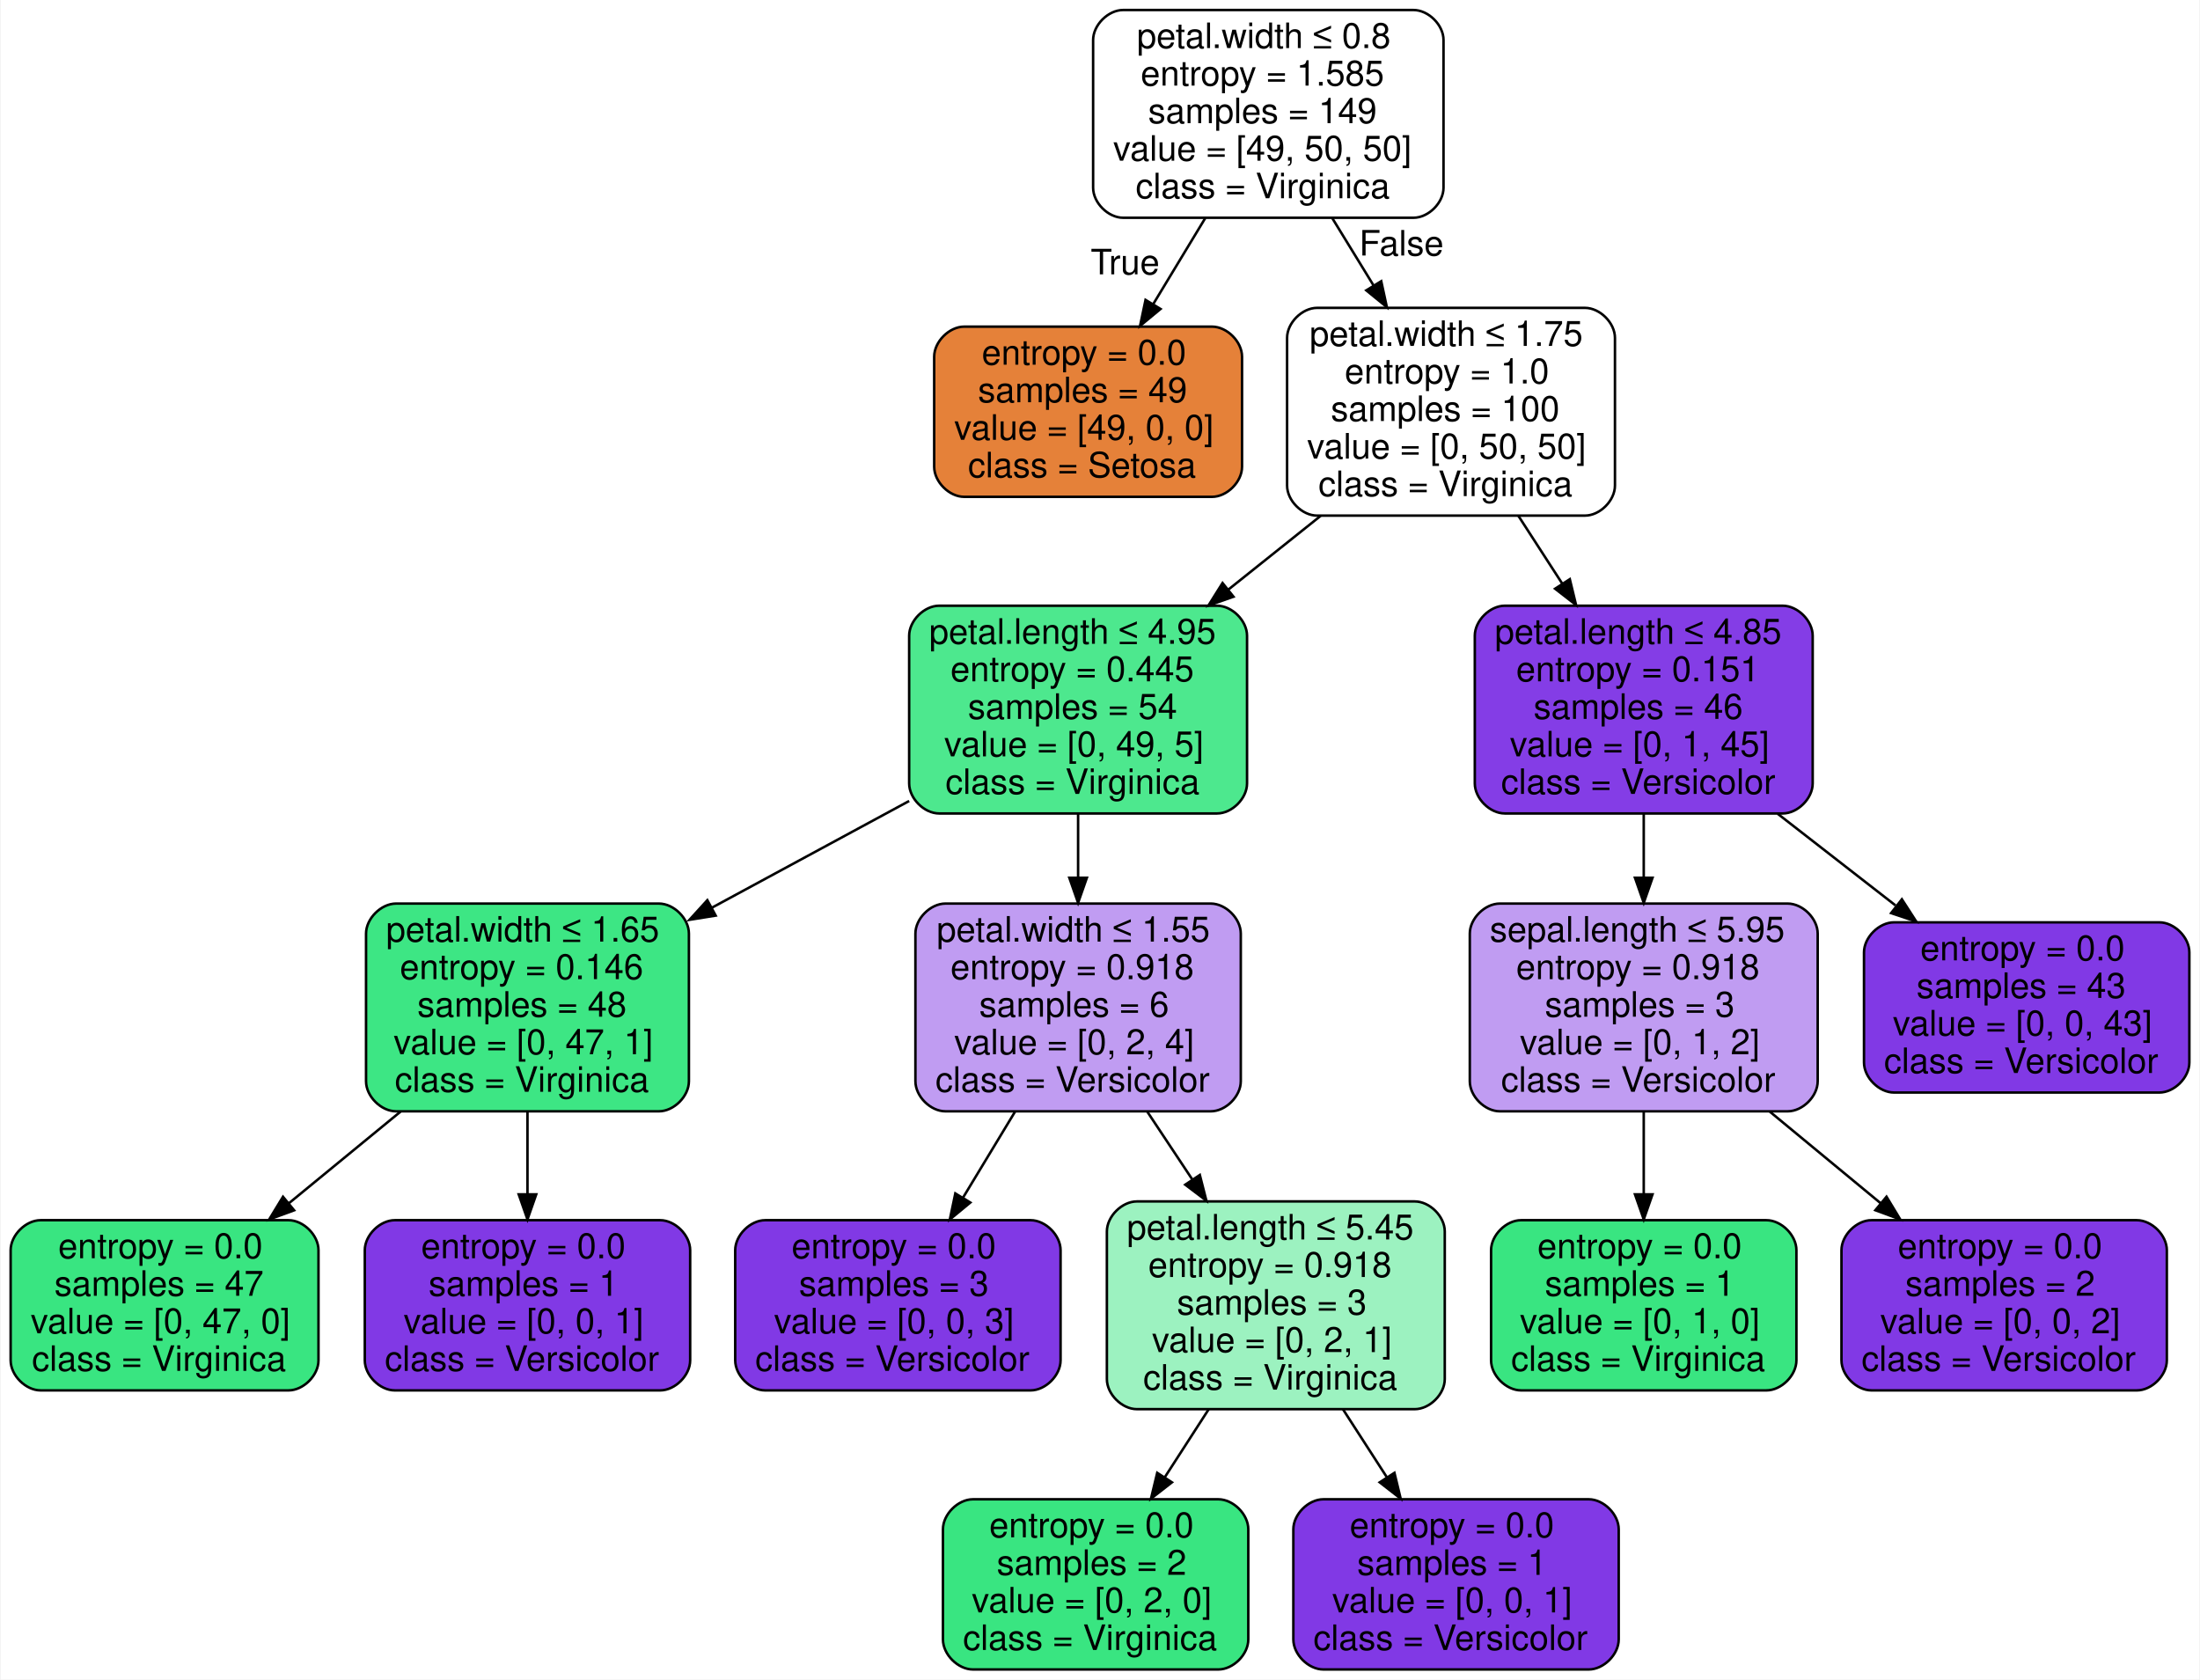
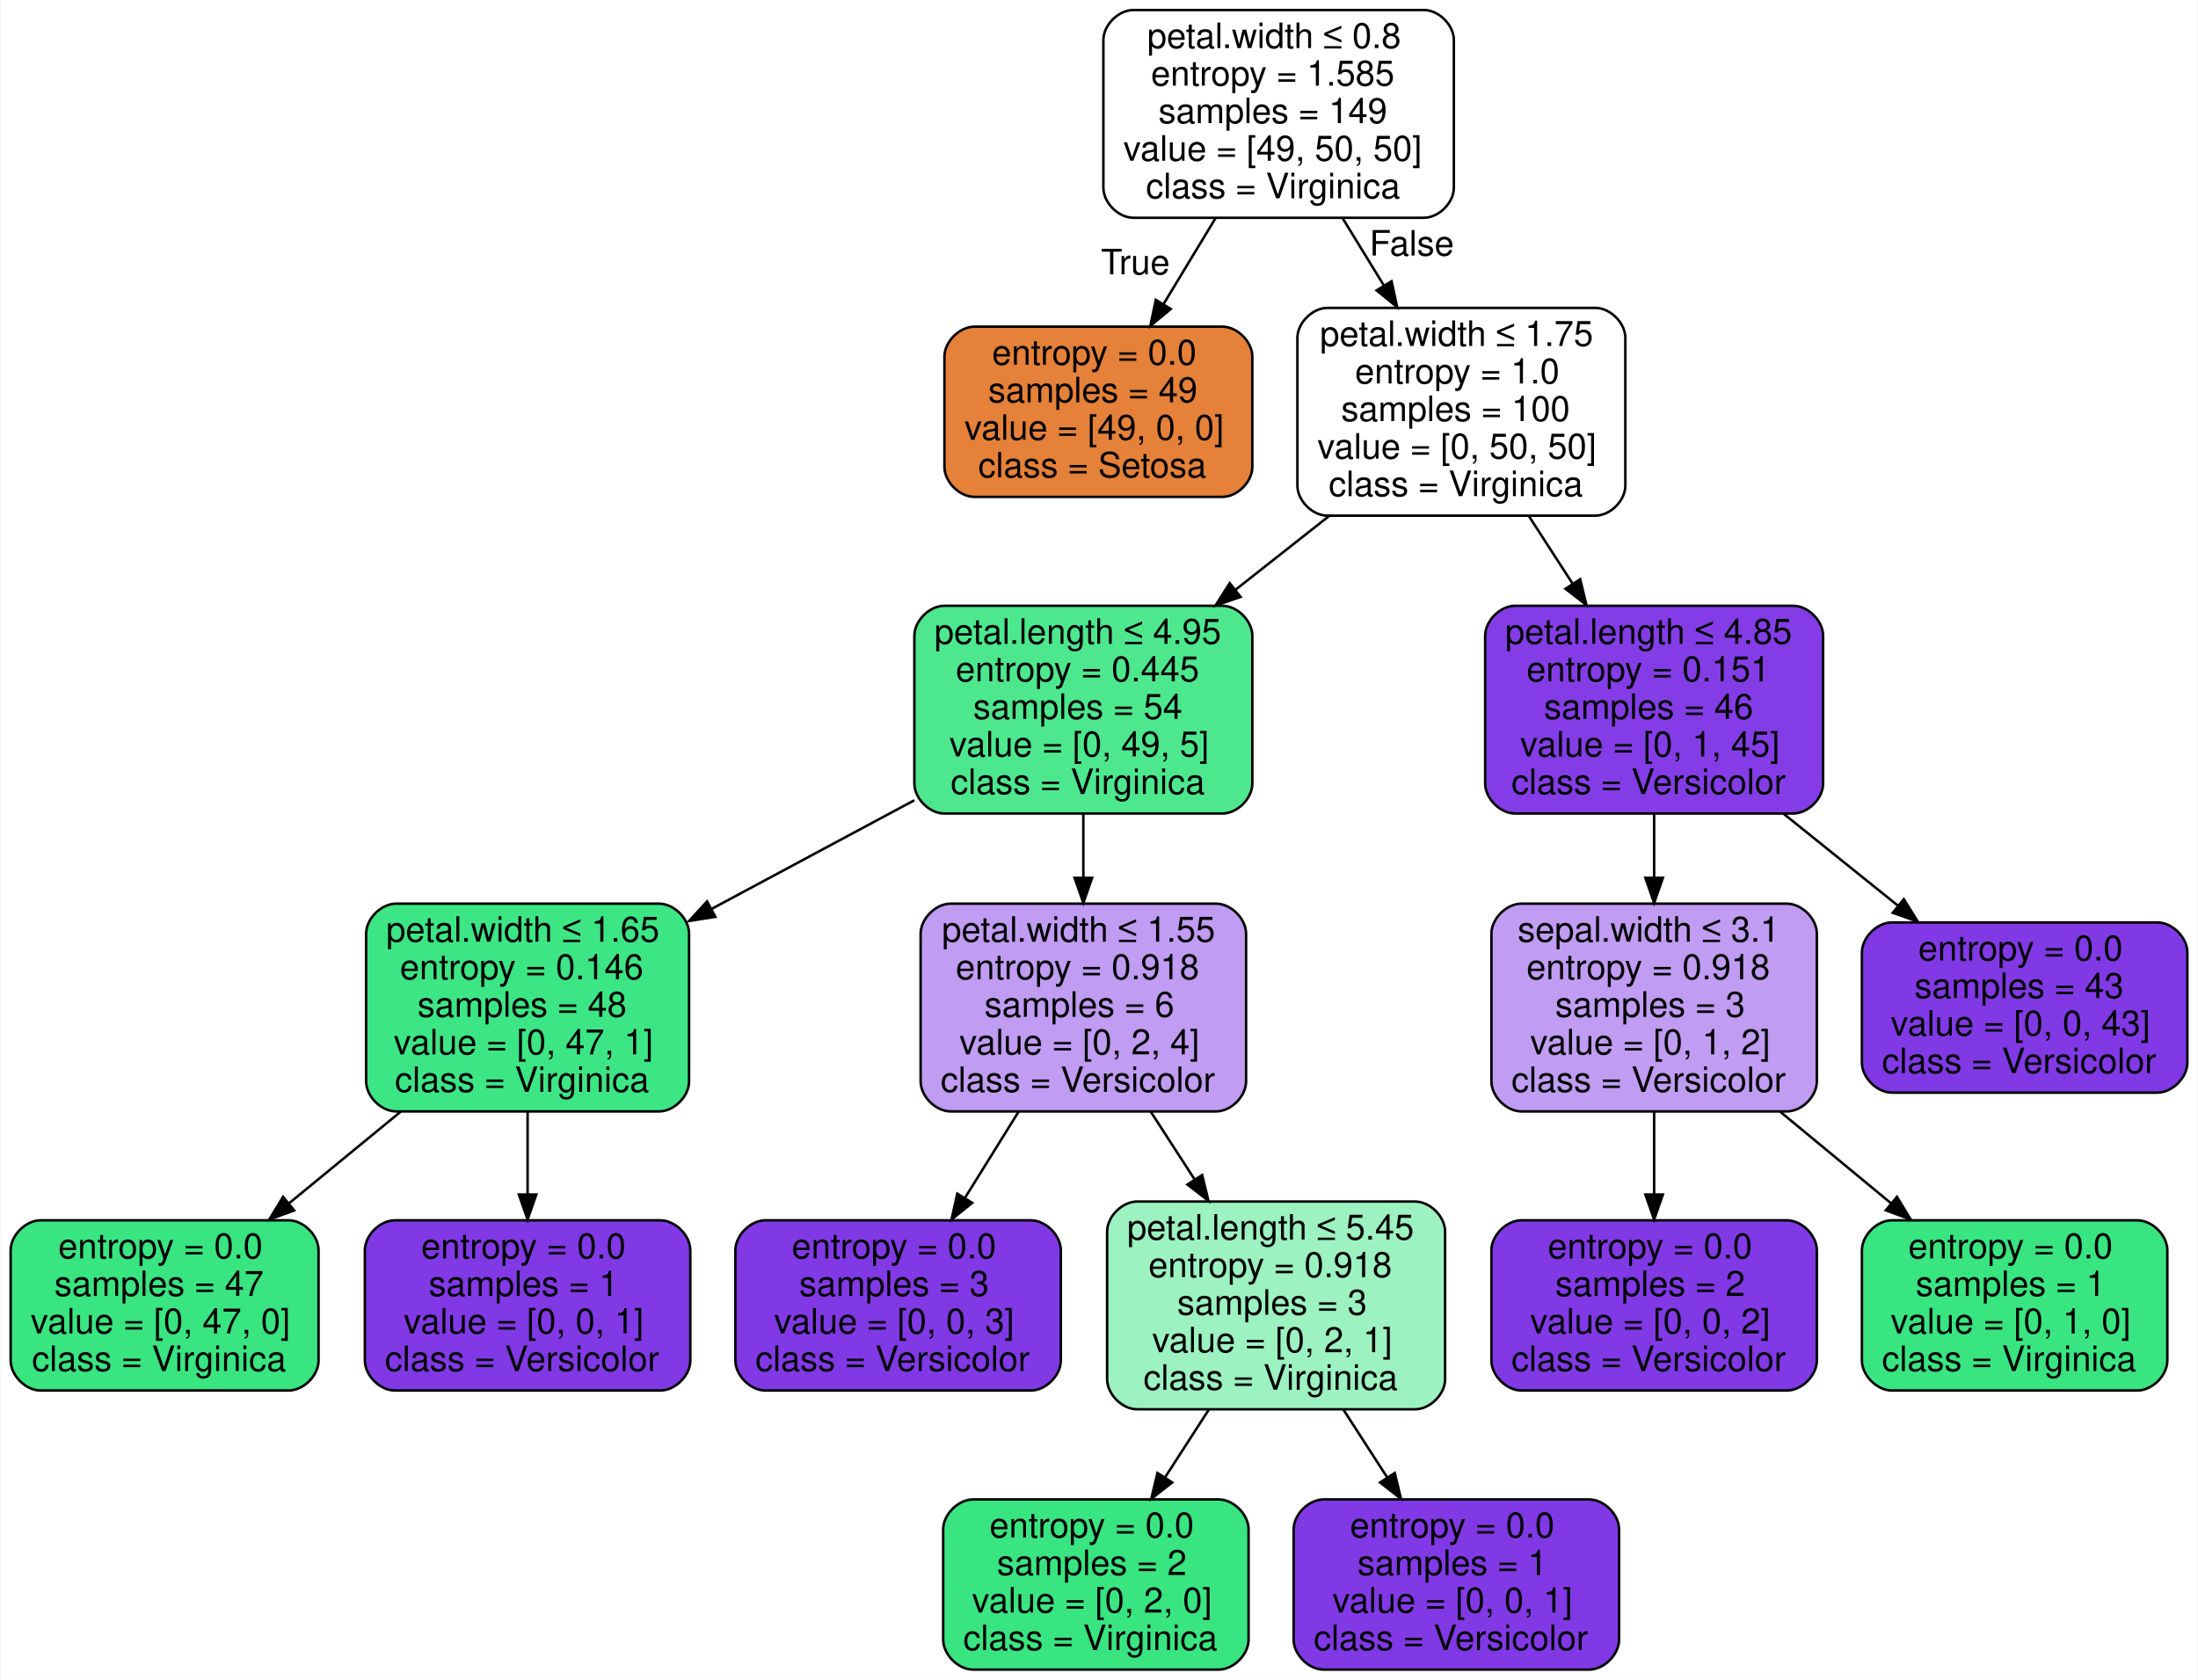
- <svg xmlns="http://www.w3.org/2000/svg" width="879pt" height="671pt" viewBox="0.00 0.00 878.50 671.00">
+ <svg xmlns="http://www.w3.org/2000/svg" width="878pt" height="671pt" viewBox="0.00 0.00 877.50 671.00">
  <g id="graph0" class="graph" transform="scale(1 1) rotate(0) translate(4 667)">
-     <polygon fill="#ffffff" stroke="transparent" points="-4,4 -4,-667 874.5,-667 874.5,4 -4,4" />
+     <polygon fill="#ffffff" stroke="transparent" points="-4,4 -4,-667 873.5,-667 873.5,4 -4,4" />
    <g id="node1" class="node">
-       <path fill="#ffffff" stroke="#000000" d="M560.5,-663C560.5,-663 444.5,-663 444.5,-663 438.5,-663 432.5,-657 432.5,-651 432.5,-651 432.5,-592 432.5,-592 432.5,-586 438.5,-580 444.5,-580 444.5,-580 560.5,-580 560.5,-580 566.5,-580 572.5,-586 572.5,-592 572.5,-592 572.5,-651 572.5,-651 572.5,-657 566.5,-663 560.5,-663" />
-       <text text-anchor="start" x="450" y="-647.8" font-family="Helvetica,sans-Serif" font-size="14.00" fill="#000000">petal.width ≤ 0.8</text>
-       <text text-anchor="start" x="451.5" y="-632.8" font-family="Helvetica,sans-Serif" font-size="14.00" fill="#000000">entropy = 1.585</text>
-       <text text-anchor="start" x="454.5" y="-617.8" font-family="Helvetica,sans-Serif" font-size="14.00" fill="#000000">samples = 149</text>
-       <text text-anchor="start" x="440.5" y="-602.8" font-family="Helvetica,sans-Serif" font-size="14.00" fill="#000000">value = [49, 50, 50]</text>
-       <text text-anchor="start" x="449.5" y="-587.8" font-family="Helvetica,sans-Serif" font-size="14.00" fill="#000000">class = Virginica</text>
+       <path fill="#ffffff" stroke="#000000" d="M564.5,-663C564.5,-663 448.5,-663 448.5,-663 442.5,-663 436.5,-657 436.5,-651 436.5,-651 436.5,-592 436.5,-592 436.5,-586 442.5,-580 448.5,-580 448.5,-580 564.5,-580 564.5,-580 570.5,-580 576.5,-586 576.5,-592 576.5,-592 576.5,-651 576.5,-651 576.5,-657 570.5,-663 564.5,-663" />
+       <text text-anchor="start" x="454" y="-647.8" font-family="Helvetica,sans-Serif" font-size="14.00" fill="#000000">petal.width ≤ 0.8</text>
+       <text text-anchor="start" x="455.5" y="-632.8" font-family="Helvetica,sans-Serif" font-size="14.00" fill="#000000">entropy = 1.585</text>
+       <text text-anchor="start" x="458.5" y="-617.8" font-family="Helvetica,sans-Serif" font-size="14.00" fill="#000000">samples = 149</text>
+       <text text-anchor="start" x="444.5" y="-602.8" font-family="Helvetica,sans-Serif" font-size="14.00" fill="#000000">value = [49, 50, 50]</text>
+       <text text-anchor="start" x="453.5" y="-587.8" font-family="Helvetica,sans-Serif" font-size="14.00" fill="#000000">class = Virginica</text>
    </g>
    <g id="node2" class="node">
-       <path fill="#e58139" stroke="#000000" d="M480,-536.5C480,-536.5 381,-536.5 381,-536.5 375,-536.5 369,-530.5 369,-524.5 369,-524.5 369,-480.5 369,-480.5 369,-474.5 375,-468.5 381,-468.5 381,-468.5 480,-468.5 480,-468.5 486,-468.5 492,-474.5 492,-480.5 492,-480.5 492,-524.5 492,-524.5 492,-530.5 486,-536.5 480,-536.5" />
-       <text text-anchor="start" x="388" y="-521.3" font-family="Helvetica,sans-Serif" font-size="14.00" fill="#000000">entropy = 0.0</text>
-       <text text-anchor="start" x="386.5" y="-506.3" font-family="Helvetica,sans-Serif" font-size="14.00" fill="#000000">samples = 49</text>
-       <text text-anchor="start" x="377" y="-491.3" font-family="Helvetica,sans-Serif" font-size="14.00" fill="#000000">value = [49, 0, 0]</text>
-       <text text-anchor="start" x="382.5" y="-476.3" font-family="Helvetica,sans-Serif" font-size="14.00" fill="#000000">class = Setosa</text>
+       <path fill="#e58139" stroke="#000000" d="M484,-536.5C484,-536.5 385,-536.5 385,-536.5 379,-536.5 373,-530.5 373,-524.5 373,-524.5 373,-480.5 373,-480.5 373,-474.5 379,-468.5 385,-468.5 385,-468.5 484,-468.5 484,-468.5 490,-468.5 496,-474.5 496,-480.5 496,-480.5 496,-524.5 496,-524.5 496,-530.5 490,-536.5 484,-536.5" />
+       <text text-anchor="start" x="392" y="-521.3" font-family="Helvetica,sans-Serif" font-size="14.00" fill="#000000">entropy = 0.0</text>
+       <text text-anchor="start" x="390.5" y="-506.3" font-family="Helvetica,sans-Serif" font-size="14.00" fill="#000000">samples = 49</text>
+       <text text-anchor="start" x="381" y="-491.3" font-family="Helvetica,sans-Serif" font-size="14.00" fill="#000000">value = [49, 0, 0]</text>
+       <text text-anchor="start" x="386.5" y="-476.3" font-family="Helvetica,sans-Serif" font-size="14.00" fill="#000000">class = Setosa</text>
    </g>
    <g id="edge1" class="edge">
-       <path fill="none" stroke="#000000" d="M477.318,-579.88C470.598,-568.774 463.324,-556.751 456.559,-545.569" />
-       <polygon fill="#000000" stroke="#000000" points="459.433,-543.559 451.262,-536.815 453.444,-547.183 459.433,-543.559" />
-       <text text-anchor="middle" x="445.288" y="-557.391" font-family="Helvetica,sans-Serif" font-size="14.00" fill="#000000">True</text>
+       <path fill="none" stroke="#000000" d="M481.318,-579.88C474.598,-568.774 467.324,-556.751 460.559,-545.569" />
+       <polygon fill="#000000" stroke="#000000" points="463.433,-543.559 455.262,-536.815 457.444,-547.183 463.433,-543.559" />
+       <text text-anchor="middle" x="449.288" y="-557.391" font-family="Helvetica,sans-Serif" font-size="14.00" fill="#000000">True</text>
    </g>
    <g id="node3" class="node">
-       <path fill="#ffffff" stroke="#000000" d="M629,-544C629,-544 522,-544 522,-544 516,-544 510,-538 510,-532 510,-532 510,-473 510,-473 510,-467 516,-461 522,-461 522,-461 629,-461 629,-461 635,-461 641,-467 641,-473 641,-473 641,-532 641,-532 641,-538 635,-544 629,-544" />
-       <text text-anchor="start" x="519" y="-528.8" font-family="Helvetica,sans-Serif" font-size="14.00" fill="#000000">petal.width ≤ 1.75</text>
-       <text text-anchor="start" x="533" y="-513.8" font-family="Helvetica,sans-Serif" font-size="14.00" fill="#000000">entropy = 1.0</text>
-       <text text-anchor="start" x="527.5" y="-498.8" font-family="Helvetica,sans-Serif" font-size="14.00" fill="#000000">samples = 100</text>
-       <text text-anchor="start" x="518" y="-483.8" font-family="Helvetica,sans-Serif" font-size="14.00" fill="#000000">value = [0, 50, 50]</text>
-       <text text-anchor="start" x="522.5" y="-468.8" font-family="Helvetica,sans-Serif" font-size="14.00" fill="#000000">class = Virginica</text>
+       <path fill="#ffffff" stroke="#000000" d="M633,-544C633,-544 526,-544 526,-544 520,-544 514,-538 514,-532 514,-532 514,-473 514,-473 514,-467 520,-461 526,-461 526,-461 633,-461 633,-461 639,-461 645,-467 645,-473 645,-473 645,-532 645,-532 645,-538 639,-544 633,-544" />
+       <text text-anchor="start" x="523" y="-528.8" font-family="Helvetica,sans-Serif" font-size="14.00" fill="#000000">petal.width ≤ 1.75</text>
+       <text text-anchor="start" x="537" y="-513.8" font-family="Helvetica,sans-Serif" font-size="14.00" fill="#000000">entropy = 1.0</text>
+       <text text-anchor="start" x="531.5" y="-498.8" font-family="Helvetica,sans-Serif" font-size="14.00" fill="#000000">samples = 100</text>
+       <text text-anchor="start" x="522" y="-483.8" font-family="Helvetica,sans-Serif" font-size="14.00" fill="#000000">value = [0, 50, 50]</text>
+       <text text-anchor="start" x="526.5" y="-468.8" font-family="Helvetica,sans-Serif" font-size="14.00" fill="#000000">class = Virginica</text>
    </g>
    <g id="edge2" class="edge">
-       <path fill="none" stroke="#000000" d="M528.032,-579.88C533.391,-571.143 539.098,-561.84 544.628,-552.825" />
-       <polygon fill="#000000" stroke="#000000" points="547.614,-554.652 549.859,-544.298 541.647,-550.992 547.614,-554.652" />
-       <text text-anchor="middle" x="555.684" y="-564.91" font-family="Helvetica,sans-Serif" font-size="14.00" fill="#000000">False</text>
+       <path fill="none" stroke="#000000" d="M532.032,-579.88C537.391,-571.143 543.098,-561.84 548.628,-552.825" />
+       <polygon fill="#000000" stroke="#000000" points="551.614,-554.652 553.859,-544.298 545.647,-550.992 551.614,-554.652" />
+       <text text-anchor="middle" x="559.684" y="-564.91" font-family="Helvetica,sans-Serif" font-size="14.00" fill="#000000">False</text>
    </g>
    <g id="node4" class="node">
-       <path fill="#4de88e" stroke="#000000" d="M482,-425C482,-425 371,-425 371,-425 365,-425 359,-419 359,-413 359,-413 359,-354 359,-354 359,-348 365,-342 371,-342 371,-342 482,-342 482,-342 488,-342 494,-348 494,-354 494,-354 494,-413 494,-413 494,-419 488,-425 482,-425" />
-       <text text-anchor="start" x="367" y="-409.8" font-family="Helvetica,sans-Serif" font-size="14.00" fill="#000000">petal.length ≤ 4.95</text>
-       <text text-anchor="start" x="375.5" y="-394.8" font-family="Helvetica,sans-Serif" font-size="14.00" fill="#000000">entropy = 0.445</text>
-       <text text-anchor="start" x="382.5" y="-379.8" font-family="Helvetica,sans-Serif" font-size="14.00" fill="#000000">samples = 54</text>
-       <text text-anchor="start" x="373" y="-364.8" font-family="Helvetica,sans-Serif" font-size="14.00" fill="#000000">value = [0, 49, 5]</text>
-       <text text-anchor="start" x="373.5" y="-349.8" font-family="Helvetica,sans-Serif" font-size="14.00" fill="#000000">class = Virginica</text>
+       <path fill="#4de88e" stroke="#000000" d="M484,-425C484,-425 373,-425 373,-425 367,-425 361,-419 361,-413 361,-413 361,-354 361,-354 361,-348 367,-342 373,-342 373,-342 484,-342 484,-342 490,-342 496,-348 496,-354 496,-354 496,-413 496,-413 496,-419 490,-425 484,-425" />
+       <text text-anchor="start" x="369" y="-409.8" font-family="Helvetica,sans-Serif" font-size="14.00" fill="#000000">petal.length ≤ 4.95</text>
+       <text text-anchor="start" x="377.5" y="-394.8" font-family="Helvetica,sans-Serif" font-size="14.00" fill="#000000">entropy = 0.445</text>
+       <text text-anchor="start" x="384.5" y="-379.8" font-family="Helvetica,sans-Serif" font-size="14.00" fill="#000000">samples = 54</text>
+       <text text-anchor="start" x="375" y="-364.8" font-family="Helvetica,sans-Serif" font-size="14.00" fill="#000000">value = [0, 49, 5]</text>
+       <text text-anchor="start" x="375.5" y="-349.8" font-family="Helvetica,sans-Serif" font-size="14.00" fill="#000000">class = Virginica</text>
    </g>
    <g id="edge3" class="edge">
-       <path fill="none" stroke="#000000" d="M523.387,-460.88C511.478,-451.368 498.727,-441.184 486.516,-431.432" />
-       <polygon fill="#000000" stroke="#000000" points="488.582,-428.603 478.584,-425.097 484.213,-434.072 488.582,-428.603" />
+       <path fill="none" stroke="#000000" d="M526.688,-460.88C514.618,-451.368 501.696,-441.184 489.321,-431.432" />
+       <polygon fill="#000000" stroke="#000000" points="491.303,-428.538 481.283,-425.097 486.97,-434.036 491.303,-428.538" />
    </g>
    <g id="node13" class="node">
-       <path fill="#843de6" stroke="#000000" d="M708,-425C708,-425 597,-425 597,-425 591,-425 585,-419 585,-413 585,-413 585,-354 585,-354 585,-348 591,-342 597,-342 597,-342 708,-342 708,-342 714,-342 720,-348 720,-354 720,-354 720,-413 720,-413 720,-419 714,-425 708,-425" />
-       <text text-anchor="start" x="593" y="-409.8" font-family="Helvetica,sans-Serif" font-size="14.00" fill="#000000">petal.length ≤ 4.85</text>
-       <text text-anchor="start" x="601.5" y="-394.8" font-family="Helvetica,sans-Serif" font-size="14.00" fill="#000000">entropy = 0.151</text>
-       <text text-anchor="start" x="608.5" y="-379.8" font-family="Helvetica,sans-Serif" font-size="14.00" fill="#000000">samples = 46</text>
-       <text text-anchor="start" x="599" y="-364.8" font-family="Helvetica,sans-Serif" font-size="14.00" fill="#000000">value = [0, 1, 45]</text>
-       <text text-anchor="start" x="595.5" y="-349.8" font-family="Helvetica,sans-Serif" font-size="14.00" fill="#000000">class = Versicolor</text>
+       <path fill="#843de6" stroke="#000000" d="M712,-425C712,-425 601,-425 601,-425 595,-425 589,-419 589,-413 589,-413 589,-354 589,-354 589,-348 595,-342 601,-342 601,-342 712,-342 712,-342 718,-342 724,-348 724,-354 724,-354 724,-413 724,-413 724,-419 718,-425 712,-425" />
+       <text text-anchor="start" x="597" y="-409.8" font-family="Helvetica,sans-Serif" font-size="14.00" fill="#000000">petal.length ≤ 4.85</text>
+       <text text-anchor="start" x="605.5" y="-394.8" font-family="Helvetica,sans-Serif" font-size="14.00" fill="#000000">entropy = 0.151</text>
+       <text text-anchor="start" x="612.5" y="-379.8" font-family="Helvetica,sans-Serif" font-size="14.00" fill="#000000">samples = 46</text>
+       <text text-anchor="start" x="603" y="-364.8" font-family="Helvetica,sans-Serif" font-size="14.00" fill="#000000">value = [0, 1, 45]</text>
+       <text text-anchor="start" x="599.5" y="-349.8" font-family="Helvetica,sans-Serif" font-size="14.00" fill="#000000">class = Versicolor</text>
    </g>
    <g id="edge12" class="edge">
-       <path fill="none" stroke="#000000" d="M602.431,-460.88C608.084,-452.143 614.103,-442.84 619.937,-433.825" />
-       <polygon fill="#000000" stroke="#000000" points="622.96,-435.595 625.454,-425.298 617.083,-431.792 622.96,-435.595" />
+       <path fill="none" stroke="#000000" d="M606.431,-460.88C612.084,-452.143 618.103,-442.84 623.937,-433.825" />
+       <polygon fill="#000000" stroke="#000000" points="626.96,-435.595 629.454,-425.298 621.083,-431.792 626.96,-435.595" />
    </g>
    <g id="node5" class="node">
      <path fill="#3de684" stroke="#000000" d="M259,-306C259,-306 154,-306 154,-306 148,-306 142,-300 142,-294 142,-294 142,-235 142,-235 142,-229 148,-223 154,-223 154,-223 259,-223 259,-223 265,-223 271,-229 271,-235 271,-235 271,-294 271,-294 271,-300 265,-306 259,-306" />
      <text text-anchor="start" x="150" y="-290.8" font-family="Helvetica,sans-Serif" font-size="14.00" fill="#000000">petal.width ≤ 1.65</text>
      <text text-anchor="start" x="155.5" y="-275.8" font-family="Helvetica,sans-Serif" font-size="14.00" fill="#000000">entropy = 0.146</text>
      <text text-anchor="start" x="162.5" y="-260.8" font-family="Helvetica,sans-Serif" font-size="14.00" fill="#000000">samples = 48</text>
      <text text-anchor="start" x="153" y="-245.8" font-family="Helvetica,sans-Serif" font-size="14.00" fill="#000000">value = [0, 47, 1]</text>
      <text text-anchor="start" x="153.5" y="-230.8" font-family="Helvetica,sans-Serif" font-size="14.00" fill="#000000">class = Virginica</text>
    </g>
    <g id="edge4" class="edge">
-       <path fill="none" stroke="#000000" d="M358.998,-346.987C334.027,-333.481 305.605,-318.107 280.119,-304.321" />
-       <polygon fill="#000000" stroke="#000000" points="281.698,-301.196 271.237,-299.517 278.367,-307.353 281.698,-301.196" />
+       <path fill="none" stroke="#000000" d="M360.988,-347.311C335.428,-333.61 306.212,-317.949 280.117,-303.962" />
+       <polygon fill="#000000" stroke="#000000" points="281.496,-300.729 271.029,-299.09 278.188,-306.899 281.496,-300.729" />
    </g>
    <g id="node8" class="node">
-       <path fill="#c09cf2" stroke="#000000" d="M479.5,-306C479.5,-306 373.5,-306 373.5,-306 367.5,-306 361.5,-300 361.5,-294 361.5,-294 361.5,-235 361.5,-235 361.5,-229 367.5,-223 373.5,-223 373.5,-223 479.5,-223 479.5,-223 485.5,-223 491.5,-229 491.5,-235 491.5,-235 491.5,-294 491.5,-294 491.5,-300 485.5,-306 479.5,-306" />
-       <text text-anchor="start" x="370" y="-290.8" font-family="Helvetica,sans-Serif" font-size="14.00" fill="#000000">petal.width ≤ 1.55</text>
-       <text text-anchor="start" x="375.5" y="-275.8" font-family="Helvetica,sans-Serif" font-size="14.00" fill="#000000">entropy = 0.918</text>
-       <text text-anchor="start" x="387" y="-260.8" font-family="Helvetica,sans-Serif" font-size="14.00" fill="#000000">samples = 6</text>
-       <text text-anchor="start" x="377" y="-245.8" font-family="Helvetica,sans-Serif" font-size="14.00" fill="#000000">value = [0, 2, 4]</text>
-       <text text-anchor="start" x="369.5" y="-230.8" font-family="Helvetica,sans-Serif" font-size="14.00" fill="#000000">class = Versicolor</text>
+       <path fill="#c09cf2" stroke="#000000" d="M481.5,-306C481.5,-306 375.5,-306 375.5,-306 369.5,-306 363.5,-300 363.5,-294 363.5,-294 363.5,-235 363.5,-235 363.5,-229 369.5,-223 375.5,-223 375.5,-223 481.5,-223 481.5,-223 487.5,-223 493.5,-229 493.5,-235 493.5,-235 493.5,-294 493.5,-294 493.5,-300 487.5,-306 481.5,-306" />
+       <text text-anchor="start" x="372" y="-290.8" font-family="Helvetica,sans-Serif" font-size="14.00" fill="#000000">petal.width ≤ 1.55</text>
+       <text text-anchor="start" x="377.5" y="-275.8" font-family="Helvetica,sans-Serif" font-size="14.00" fill="#000000">entropy = 0.918</text>
+       <text text-anchor="start" x="389" y="-260.8" font-family="Helvetica,sans-Serif" font-size="14.00" fill="#000000">samples = 6</text>
+       <text text-anchor="start" x="379" y="-245.8" font-family="Helvetica,sans-Serif" font-size="14.00" fill="#000000">value = [0, 2, 4]</text>
+       <text text-anchor="start" x="371.5" y="-230.8" font-family="Helvetica,sans-Serif" font-size="14.00" fill="#000000">class = Versicolor</text>
    </g>
    <g id="edge7" class="edge">
-       <path fill="none" stroke="#000000" d="M426.5,-341.88C426.5,-333.684 426.5,-324.989 426.5,-316.501" />
-       <polygon fill="#000000" stroke="#000000" points="430,-316.298 426.5,-306.298 423,-316.298 430,-316.298" />
+       <path fill="none" stroke="#000000" d="M428.5,-341.88C428.5,-333.684 428.5,-324.989 428.5,-316.501" />
+       <polygon fill="#000000" stroke="#000000" points="432,-316.298 428.5,-306.298 425,-316.298 432,-316.298" />
    </g>
    <g id="node6" class="node">
      <path fill="#39e581" stroke="#000000" d="M111,-179.5C111,-179.5 12,-179.5 12,-179.5 6,-179.5 0,-173.5 0,-167.5 0,-167.5 0,-123.5 0,-123.5 0,-117.5 6,-111.5 12,-111.5 12,-111.5 111,-111.5 111,-111.5 117,-111.5 123,-117.5 123,-123.5 123,-123.5 123,-167.5 123,-167.5 123,-173.5 117,-179.5 111,-179.5" />
      <text text-anchor="start" x="19" y="-164.3" font-family="Helvetica,sans-Serif" font-size="14.00" fill="#000000">entropy = 0.0</text>
      <text text-anchor="start" x="17.5" y="-149.3" font-family="Helvetica,sans-Serif" font-size="14.00" fill="#000000">samples = 47</text>
      <text text-anchor="start" x="8" y="-134.3" font-family="Helvetica,sans-Serif" font-size="14.00" fill="#000000">value = [0, 47, 0]</text>
      <text text-anchor="start" x="8.5" y="-119.3" font-family="Helvetica,sans-Serif" font-size="14.00" fill="#000000">class = Virginica</text>
    </g>
    <g id="edge5" class="edge">
      <path fill="none" stroke="#000000" d="M155.786,-222.88C141.316,-211.004 125.569,-198.08 111.162,-186.257" />
      <polygon fill="#000000" stroke="#000000" points="113.263,-183.453 103.312,-179.815 108.822,-188.864 113.263,-183.453" />
    </g>
    <g id="node7" class="node">
      <path fill="#8139e5" stroke="#000000" d="M259.5,-179.5C259.5,-179.5 153.5,-179.5 153.5,-179.5 147.5,-179.5 141.5,-173.5 141.5,-167.5 141.5,-167.5 141.5,-123.5 141.5,-123.5 141.5,-117.5 147.5,-111.5 153.5,-111.5 153.5,-111.5 259.5,-111.5 259.5,-111.5 265.5,-111.5 271.5,-117.5 271.5,-123.5 271.5,-123.5 271.5,-167.5 271.5,-167.5 271.5,-173.5 265.5,-179.5 259.5,-179.5" />
      <text text-anchor="start" x="164" y="-164.3" font-family="Helvetica,sans-Serif" font-size="14.00" fill="#000000">entropy = 0.0</text>
      <text text-anchor="start" x="167" y="-149.3" font-family="Helvetica,sans-Serif" font-size="14.00" fill="#000000">samples = 1</text>
      <text text-anchor="start" x="157" y="-134.3" font-family="Helvetica,sans-Serif" font-size="14.00" fill="#000000">value = [0, 0, 1]</text>
      <text text-anchor="start" x="149.5" y="-119.3" font-family="Helvetica,sans-Serif" font-size="14.00" fill="#000000">class = Versicolor</text>
    </g>
    <g id="edge6" class="edge">
      <path fill="none" stroke="#000000" d="M206.5,-222.88C206.5,-212.213 206.5,-200.702 206.5,-189.901" />
      <polygon fill="#000000" stroke="#000000" points="210,-189.815 206.5,-179.815 203,-189.815 210,-189.815" />
    </g>
    <g id="node9" class="node">
      <path fill="#8139e5" stroke="#000000" d="M407.5,-179.5C407.5,-179.5 301.5,-179.5 301.5,-179.5 295.5,-179.5 289.5,-173.5 289.5,-167.5 289.5,-167.5 289.5,-123.5 289.5,-123.5 289.5,-117.5 295.5,-111.5 301.5,-111.5 301.5,-111.5 407.5,-111.5 407.5,-111.5 413.5,-111.5 419.5,-117.5 419.5,-123.5 419.5,-123.5 419.5,-167.5 419.5,-167.5 419.5,-173.5 413.5,-179.5 407.5,-179.5" />
      <text text-anchor="start" x="312" y="-164.3" font-family="Helvetica,sans-Serif" font-size="14.00" fill="#000000">entropy = 0.0</text>
      <text text-anchor="start" x="315" y="-149.3" font-family="Helvetica,sans-Serif" font-size="14.00" fill="#000000">samples = 3</text>
      <text text-anchor="start" x="305" y="-134.3" font-family="Helvetica,sans-Serif" font-size="14.00" fill="#000000">value = [0, 0, 3]</text>
      <text text-anchor="start" x="297.5" y="-119.3" font-family="Helvetica,sans-Serif" font-size="14.00" fill="#000000">class = Versicolor</text>
    </g>
    <g id="edge8" class="edge">
-       <path fill="none" stroke="#000000" d="M401.318,-222.88C394.598,-211.774 387.324,-199.751 380.559,-188.569" />
-       <polygon fill="#000000" stroke="#000000" points="383.433,-186.559 375.262,-179.815 377.444,-190.183 383.433,-186.559" />
+       <path fill="none" stroke="#000000" d="M402.618,-222.88C395.712,-211.774 388.236,-199.751 381.283,-188.569" />
+       <polygon fill="#000000" stroke="#000000" points="384.092,-186.459 375.839,-179.815 378.147,-190.155 384.092,-186.459" />
    </g>
    <g id="node10" class="node">
      <path fill="#9cf2c0" stroke="#000000" d="M561,-187C561,-187 450,-187 450,-187 444,-187 438,-181 438,-175 438,-175 438,-116 438,-116 438,-110 444,-104 450,-104 450,-104 561,-104 561,-104 567,-104 573,-110 573,-116 573,-116 573,-175 573,-175 573,-181 567,-187 561,-187" />
      <text text-anchor="start" x="446" y="-171.8" font-family="Helvetica,sans-Serif" font-size="14.00" fill="#000000">petal.length ≤ 5.45</text>
      <text text-anchor="start" x="454.5" y="-156.8" font-family="Helvetica,sans-Serif" font-size="14.00" fill="#000000">entropy = 0.918</text>
      <text text-anchor="start" x="466" y="-141.8" font-family="Helvetica,sans-Serif" font-size="14.00" fill="#000000">samples = 3</text>
      <text text-anchor="start" x="456" y="-126.8" font-family="Helvetica,sans-Serif" font-size="14.00" fill="#000000">value = [0, 2, 1]</text>
      <text text-anchor="start" x="452.5" y="-111.8" font-family="Helvetica,sans-Serif" font-size="14.00" fill="#000000">class = Virginica</text>
    </g>
    <g id="edge9" class="edge">
-       <path fill="none" stroke="#000000" d="M454.13,-222.88C459.93,-214.143 466.106,-204.84 472.091,-195.825" />
-       <polygon fill="#000000" stroke="#000000" points="475.137,-197.565 477.752,-187.298 469.305,-193.694 475.137,-197.565" />
+       <path fill="none" stroke="#000000" d="M455.431,-222.88C461.084,-214.143 467.103,-204.84 472.937,-195.825" />
+       <polygon fill="#000000" stroke="#000000" points="475.96,-197.595 478.454,-187.298 470.083,-193.792 475.96,-197.595" />
    </g>
    <g id="node11" class="node">
      <path fill="#39e581" stroke="#000000" d="M482.5,-68C482.5,-68 384.5,-68 384.5,-68 378.5,-68 372.5,-62 372.5,-56 372.5,-56 372.5,-12 372.5,-12 372.5,-6 378.5,0 384.5,0 384.5,0 482.5,0 482.5,0 488.5,0 494.5,-6 494.5,-12 494.5,-12 494.5,-56 494.5,-56 494.5,-62 488.5,-68 482.5,-68" />
      <text text-anchor="start" x="391" y="-52.8" font-family="Helvetica,sans-Serif" font-size="14.00" fill="#000000">entropy = 0.0</text>
      <text text-anchor="start" x="394" y="-37.8" font-family="Helvetica,sans-Serif" font-size="14.00" fill="#000000">samples = 2</text>
      <text text-anchor="start" x="384" y="-22.8" font-family="Helvetica,sans-Serif" font-size="14.00" fill="#000000">value = [0, 2, 0]</text>
      <text text-anchor="start" x="380.5" y="-7.8" font-family="Helvetica,sans-Serif" font-size="14.00" fill="#000000">class = Virginica</text>
    </g>
    <g id="edge10" class="edge">
      <path fill="none" stroke="#000000" d="M478.69,-103.981C472.933,-95.067 466.84,-85.631 461.056,-76.673" />
      <polygon fill="#000000" stroke="#000000" points="463.99,-74.766 455.625,-68.264 458.11,-78.563 463.99,-74.766" />
    </g>
    <g id="node12" class="node">
      <path fill="#8139e5" stroke="#000000" d="M630.5,-68C630.5,-68 524.5,-68 524.5,-68 518.5,-68 512.5,-62 512.5,-56 512.5,-56 512.5,-12 512.5,-12 512.5,-6 518.5,0 524.5,0 524.5,0 630.5,0 630.5,0 636.5,0 642.5,-6 642.5,-12 642.5,-12 642.5,-56 642.5,-56 642.5,-62 636.5,-68 630.5,-68" />
      <text text-anchor="start" x="535" y="-52.8" font-family="Helvetica,sans-Serif" font-size="14.00" fill="#000000">entropy = 0.0</text>
      <text text-anchor="start" x="538" y="-37.8" font-family="Helvetica,sans-Serif" font-size="14.00" fill="#000000">samples = 1</text>
      <text text-anchor="start" x="528" y="-22.8" font-family="Helvetica,sans-Serif" font-size="14.00" fill="#000000">value = [0, 0, 1]</text>
      <text text-anchor="start" x="520.5" y="-7.8" font-family="Helvetica,sans-Serif" font-size="14.00" fill="#000000">class = Versicolor</text>
    </g>
    <g id="edge11" class="edge">
      <path fill="none" stroke="#000000" d="M532.31,-103.981C538.067,-95.067 544.16,-85.631 549.944,-76.673" />
      <polygon fill="#000000" stroke="#000000" points="552.89,-78.563 555.375,-68.264 547.01,-74.766 552.89,-78.563" />
    </g>
    <g id="node14" class="node">
-       <path fill="#c09cf2" stroke="#000000" d="M710,-306C710,-306 595,-306 595,-306 589,-306 583,-300 583,-294 583,-294 583,-235 583,-235 583,-229 589,-223 595,-223 595,-223 710,-223 710,-223 716,-223 722,-229 722,-235 722,-235 722,-294 722,-294 722,-300 716,-306 710,-306" />
-       <text text-anchor="start" x="591" y="-290.8" font-family="Helvetica,sans-Serif" font-size="14.00" fill="#000000">sepal.length ≤ 5.95</text>
-       <text text-anchor="start" x="601.5" y="-275.8" font-family="Helvetica,sans-Serif" font-size="14.00" fill="#000000">entropy = 0.918</text>
-       <text text-anchor="start" x="613" y="-260.8" font-family="Helvetica,sans-Serif" font-size="14.00" fill="#000000">samples = 3</text>
-       <text text-anchor="start" x="603" y="-245.8" font-family="Helvetica,sans-Serif" font-size="14.00" fill="#000000">value = [0, 1, 2]</text>
-       <text text-anchor="start" x="595.5" y="-230.8" font-family="Helvetica,sans-Serif" font-size="14.00" fill="#000000">class = Versicolor</text>
+       <path fill="#c09cf2" stroke="#000000" d="M709.5,-306C709.5,-306 603.5,-306 603.5,-306 597.5,-306 591.5,-300 591.5,-294 591.5,-294 591.5,-235 591.5,-235 591.5,-229 597.5,-223 603.5,-223 603.5,-223 709.5,-223 709.5,-223 715.5,-223 721.5,-229 721.5,-235 721.5,-235 721.5,-294 721.5,-294 721.5,-300 715.5,-306 709.5,-306" />
+       <text text-anchor="start" x="602" y="-290.8" font-family="Helvetica,sans-Serif" font-size="14.00" fill="#000000">sepal.width ≤ 3.1</text>
+       <text text-anchor="start" x="605.5" y="-275.8" font-family="Helvetica,sans-Serif" font-size="14.00" fill="#000000">entropy = 0.918</text>
+       <text text-anchor="start" x="617" y="-260.8" font-family="Helvetica,sans-Serif" font-size="14.00" fill="#000000">samples = 3</text>
+       <text text-anchor="start" x="607" y="-245.8" font-family="Helvetica,sans-Serif" font-size="14.00" fill="#000000">value = [0, 1, 2]</text>
+       <text text-anchor="start" x="599.5" y="-230.8" font-family="Helvetica,sans-Serif" font-size="14.00" fill="#000000">class = Versicolor</text>
    </g>
    <g id="edge13" class="edge">
-       <path fill="none" stroke="#000000" d="M652.5,-341.88C652.5,-333.684 652.5,-324.989 652.5,-316.501" />
-       <polygon fill="#000000" stroke="#000000" points="656,-316.298 652.5,-306.298 649,-316.298 656,-316.298" />
+       <path fill="none" stroke="#000000" d="M656.5,-341.88C656.5,-333.684 656.5,-324.989 656.5,-316.501" />
+       <polygon fill="#000000" stroke="#000000" points="660,-316.298 656.5,-306.298 653,-316.298 660,-316.298" />
    </g>
    <g id="node17" class="node">
-       <path fill="#8139e5" stroke="#000000" d="M858.5,-298.5C858.5,-298.5 752.5,-298.5 752.5,-298.5 746.5,-298.5 740.5,-292.5 740.5,-286.5 740.5,-286.5 740.5,-242.5 740.5,-242.5 740.5,-236.5 746.5,-230.5 752.5,-230.5 752.5,-230.5 858.5,-230.5 858.5,-230.5 864.5,-230.5 870.5,-236.5 870.5,-242.5 870.5,-242.5 870.5,-286.5 870.5,-286.5 870.5,-292.5 864.5,-298.5 858.5,-298.5" />
-       <text text-anchor="start" x="763" y="-283.3" font-family="Helvetica,sans-Serif" font-size="14.00" fill="#000000">entropy = 0.0</text>
-       <text text-anchor="start" x="761.5" y="-268.3" font-family="Helvetica,sans-Serif" font-size="14.00" fill="#000000">samples = 43</text>
-       <text text-anchor="start" x="752" y="-253.3" font-family="Helvetica,sans-Serif" font-size="14.00" fill="#000000">value = [0, 0, 43]</text>
-       <text text-anchor="start" x="748.5" y="-238.3" font-family="Helvetica,sans-Serif" font-size="14.00" fill="#000000">class = Versicolor</text>
+       <path fill="#8139e5" stroke="#000000" d="M857.5,-298.5C857.5,-298.5 751.5,-298.5 751.5,-298.5 745.5,-298.5 739.5,-292.5 739.5,-286.5 739.5,-286.5 739.5,-242.5 739.5,-242.5 739.5,-236.5 745.5,-230.5 751.5,-230.5 751.5,-230.5 857.5,-230.5 857.5,-230.5 863.5,-230.5 869.5,-236.5 869.5,-242.5 869.5,-242.5 869.5,-286.5 869.5,-286.5 869.5,-292.5 863.5,-298.5 857.5,-298.5" />
+       <text text-anchor="start" x="762" y="-283.3" font-family="Helvetica,sans-Serif" font-size="14.00" fill="#000000">entropy = 0.0</text>
+       <text text-anchor="start" x="760.5" y="-268.3" font-family="Helvetica,sans-Serif" font-size="14.00" fill="#000000">samples = 43</text>
+       <text text-anchor="start" x="751" y="-253.3" font-family="Helvetica,sans-Serif" font-size="14.00" fill="#000000">value = [0, 0, 43]</text>
+       <text text-anchor="start" x="747.5" y="-238.3" font-family="Helvetica,sans-Serif" font-size="14.00" fill="#000000">class = Versicolor</text>
    </g>
    <g id="edge16" class="edge">
-       <path fill="none" stroke="#000000" d="M706.012,-341.88C721.281,-330.004 737.897,-317.08 753.098,-305.257" />
-       <polygon fill="#000000" stroke="#000000" points="755.636,-307.717 761.381,-298.815 751.338,-302.192 755.636,-307.717" />
+       <path fill="none" stroke="#000000" d="M708.263,-341.88C723.033,-330.004 739.106,-317.08 753.811,-305.257" />
+       <polygon fill="#000000" stroke="#000000" points="756.222,-307.809 761.823,-298.815 751.836,-302.353 756.222,-307.809" />
    </g>
    <g id="node15" class="node">
-       <path fill="#39e581" stroke="#000000" d="M701.5,-179.5C701.5,-179.5 603.5,-179.5 603.5,-179.5 597.5,-179.5 591.5,-173.5 591.5,-167.5 591.5,-167.5 591.5,-123.5 591.5,-123.5 591.5,-117.5 597.5,-111.5 603.5,-111.5 603.5,-111.5 701.5,-111.5 701.5,-111.5 707.5,-111.5 713.5,-117.5 713.5,-123.5 713.5,-123.5 713.5,-167.5 713.5,-167.5 713.5,-173.5 707.5,-179.5 701.5,-179.5" />
-       <text text-anchor="start" x="610" y="-164.3" font-family="Helvetica,sans-Serif" font-size="14.00" fill="#000000">entropy = 0.0</text>
-       <text text-anchor="start" x="613" y="-149.3" font-family="Helvetica,sans-Serif" font-size="14.00" fill="#000000">samples = 1</text>
-       <text text-anchor="start" x="603" y="-134.3" font-family="Helvetica,sans-Serif" font-size="14.00" fill="#000000">value = [0, 1, 0]</text>
-       <text text-anchor="start" x="599.5" y="-119.3" font-family="Helvetica,sans-Serif" font-size="14.00" fill="#000000">class = Virginica</text>
+       <path fill="#8139e5" stroke="#000000" d="M709.5,-179.5C709.5,-179.5 603.5,-179.5 603.5,-179.5 597.5,-179.5 591.5,-173.5 591.5,-167.5 591.5,-167.5 591.5,-123.5 591.5,-123.5 591.5,-117.5 597.5,-111.5 603.5,-111.5 603.5,-111.5 709.5,-111.5 709.5,-111.5 715.5,-111.5 721.5,-117.5 721.5,-123.5 721.5,-123.5 721.5,-167.5 721.5,-167.5 721.5,-173.5 715.5,-179.5 709.5,-179.5" />
+       <text text-anchor="start" x="614" y="-164.3" font-family="Helvetica,sans-Serif" font-size="14.00" fill="#000000">entropy = 0.0</text>
+       <text text-anchor="start" x="617" y="-149.3" font-family="Helvetica,sans-Serif" font-size="14.00" fill="#000000">samples = 2</text>
+       <text text-anchor="start" x="607" y="-134.3" font-family="Helvetica,sans-Serif" font-size="14.00" fill="#000000">value = [0, 0, 2]</text>
+       <text text-anchor="start" x="599.5" y="-119.3" font-family="Helvetica,sans-Serif" font-size="14.00" fill="#000000">class = Versicolor</text>
    </g>
    <g id="edge14" class="edge">
-       <path fill="none" stroke="#000000" d="M652.5,-222.88C652.5,-212.213 652.5,-200.702 652.5,-189.901" />
-       <polygon fill="#000000" stroke="#000000" points="656,-189.815 652.5,-179.815 649,-189.815 656,-189.815" />
+       <path fill="none" stroke="#000000" d="M656.5,-222.88C656.5,-212.213 656.5,-200.702 656.5,-189.901" />
+       <polygon fill="#000000" stroke="#000000" points="660,-189.815 656.5,-179.815 653,-189.815 660,-189.815" />
    </g>
    <g id="node16" class="node">
-       <path fill="#8139e5" stroke="#000000" d="M849.5,-179.5C849.5,-179.5 743.5,-179.5 743.5,-179.5 737.5,-179.5 731.5,-173.5 731.5,-167.5 731.5,-167.5 731.5,-123.5 731.5,-123.5 731.5,-117.5 737.5,-111.5 743.5,-111.5 743.5,-111.5 849.5,-111.5 849.5,-111.5 855.5,-111.5 861.5,-117.5 861.5,-123.5 861.5,-123.5 861.5,-167.5 861.5,-167.5 861.5,-173.5 855.5,-179.5 849.5,-179.5" />
-       <text text-anchor="start" x="754" y="-164.3" font-family="Helvetica,sans-Serif" font-size="14.00" fill="#000000">entropy = 0.0</text>
-       <text text-anchor="start" x="757" y="-149.3" font-family="Helvetica,sans-Serif" font-size="14.00" fill="#000000">samples = 2</text>
-       <text text-anchor="start" x="747" y="-134.3" font-family="Helvetica,sans-Serif" font-size="14.00" fill="#000000">value = [0, 0, 2]</text>
-       <text text-anchor="start" x="739.5" y="-119.3" font-family="Helvetica,sans-Serif" font-size="14.00" fill="#000000">class = Versicolor</text>
+       <path fill="#39e581" stroke="#000000" d="M849.5,-179.5C849.5,-179.5 751.5,-179.5 751.5,-179.5 745.5,-179.5 739.5,-173.5 739.5,-167.5 739.5,-167.5 739.5,-123.5 739.5,-123.5 739.5,-117.5 745.5,-111.5 751.5,-111.5 751.5,-111.5 849.5,-111.5 849.5,-111.5 855.5,-111.5 861.5,-117.5 861.5,-123.5 861.5,-123.5 861.5,-167.5 861.5,-167.5 861.5,-173.5 855.5,-179.5 849.5,-179.5" />
+       <text text-anchor="start" x="758" y="-164.3" font-family="Helvetica,sans-Serif" font-size="14.00" fill="#000000">entropy = 0.0</text>
+       <text text-anchor="start" x="761" y="-149.3" font-family="Helvetica,sans-Serif" font-size="14.00" fill="#000000">samples = 1</text>
+       <text text-anchor="start" x="751" y="-134.3" font-family="Helvetica,sans-Serif" font-size="14.00" fill="#000000">value = [0, 1, 0]</text>
+       <text text-anchor="start" x="747.5" y="-119.3" font-family="Helvetica,sans-Serif" font-size="14.00" fill="#000000">class = Virginica</text>
    </g>
    <g id="edge15" class="edge">
-       <path fill="none" stroke="#000000" d="M702.864,-222.88C717.235,-211.004 732.873,-198.08 747.181,-186.257" />
-       <polygon fill="#000000" stroke="#000000" points="749.497,-188.883 754.976,-179.815 745.038,-183.487 749.497,-188.883" />
+       <path fill="none" stroke="#000000" d="M706.864,-222.88C721.235,-211.004 736.873,-198.08 751.181,-186.257" />
+       <polygon fill="#000000" stroke="#000000" points="753.497,-188.883 758.976,-179.815 749.038,-183.487 753.497,-188.883" />
    </g>
  </g>
</svg>
